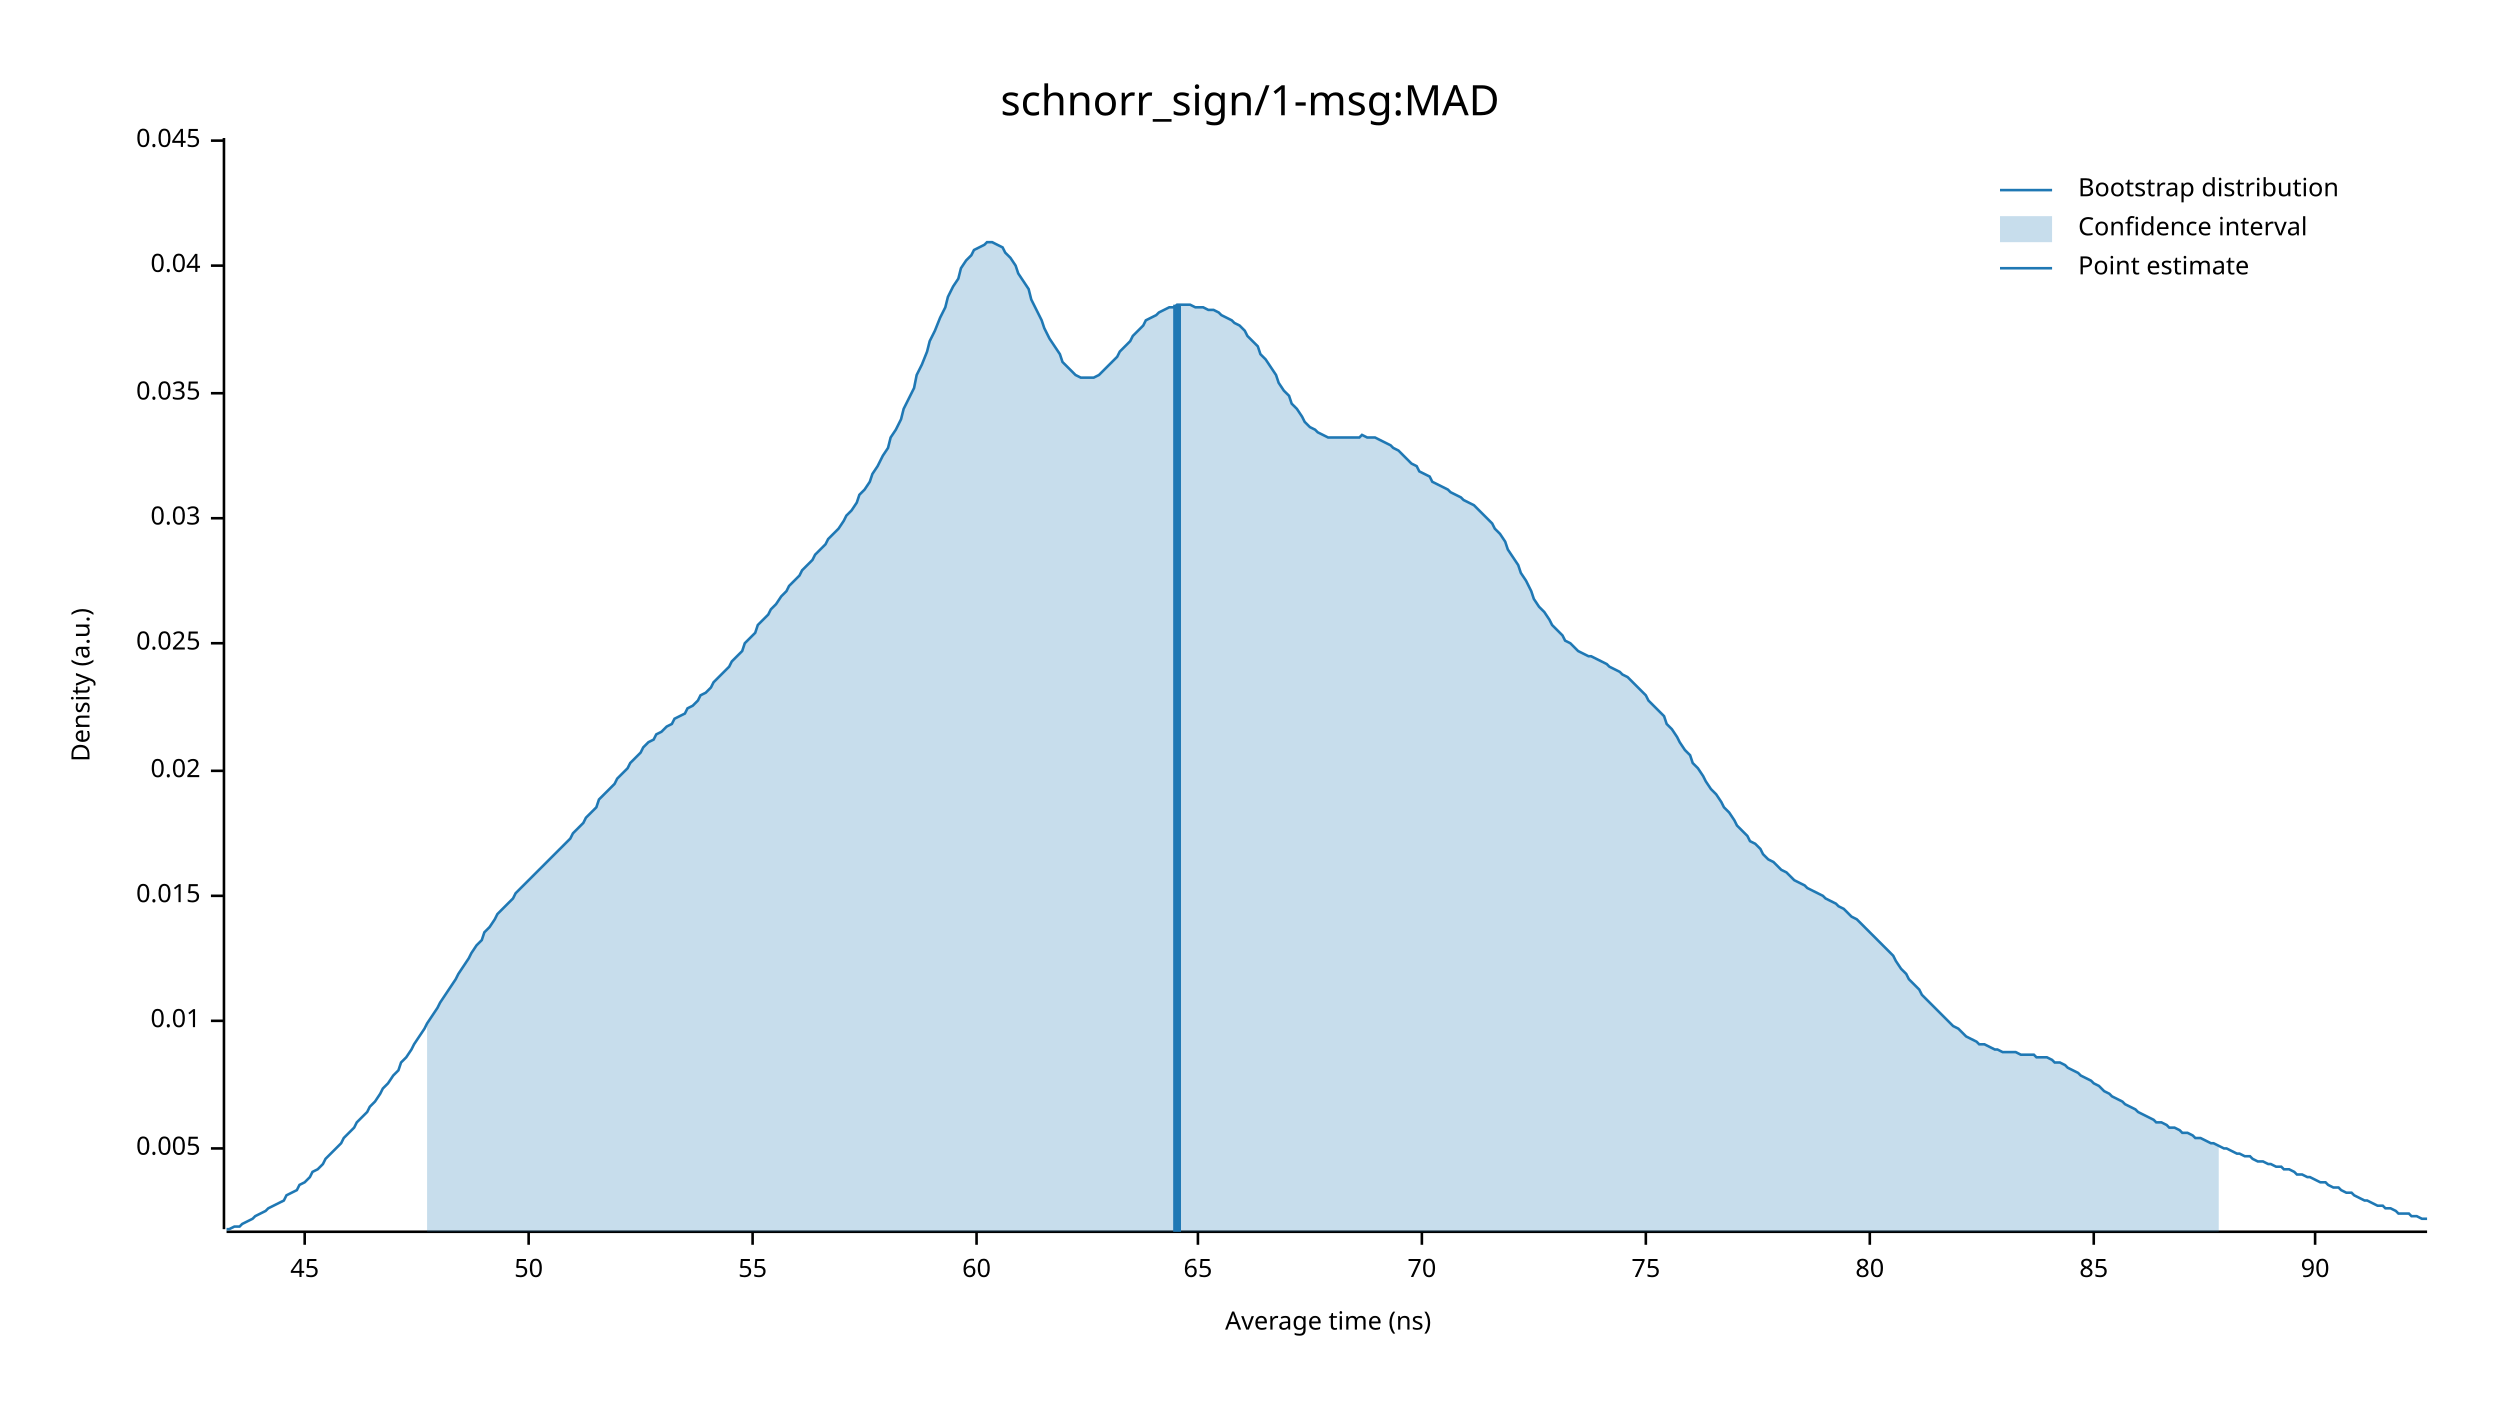
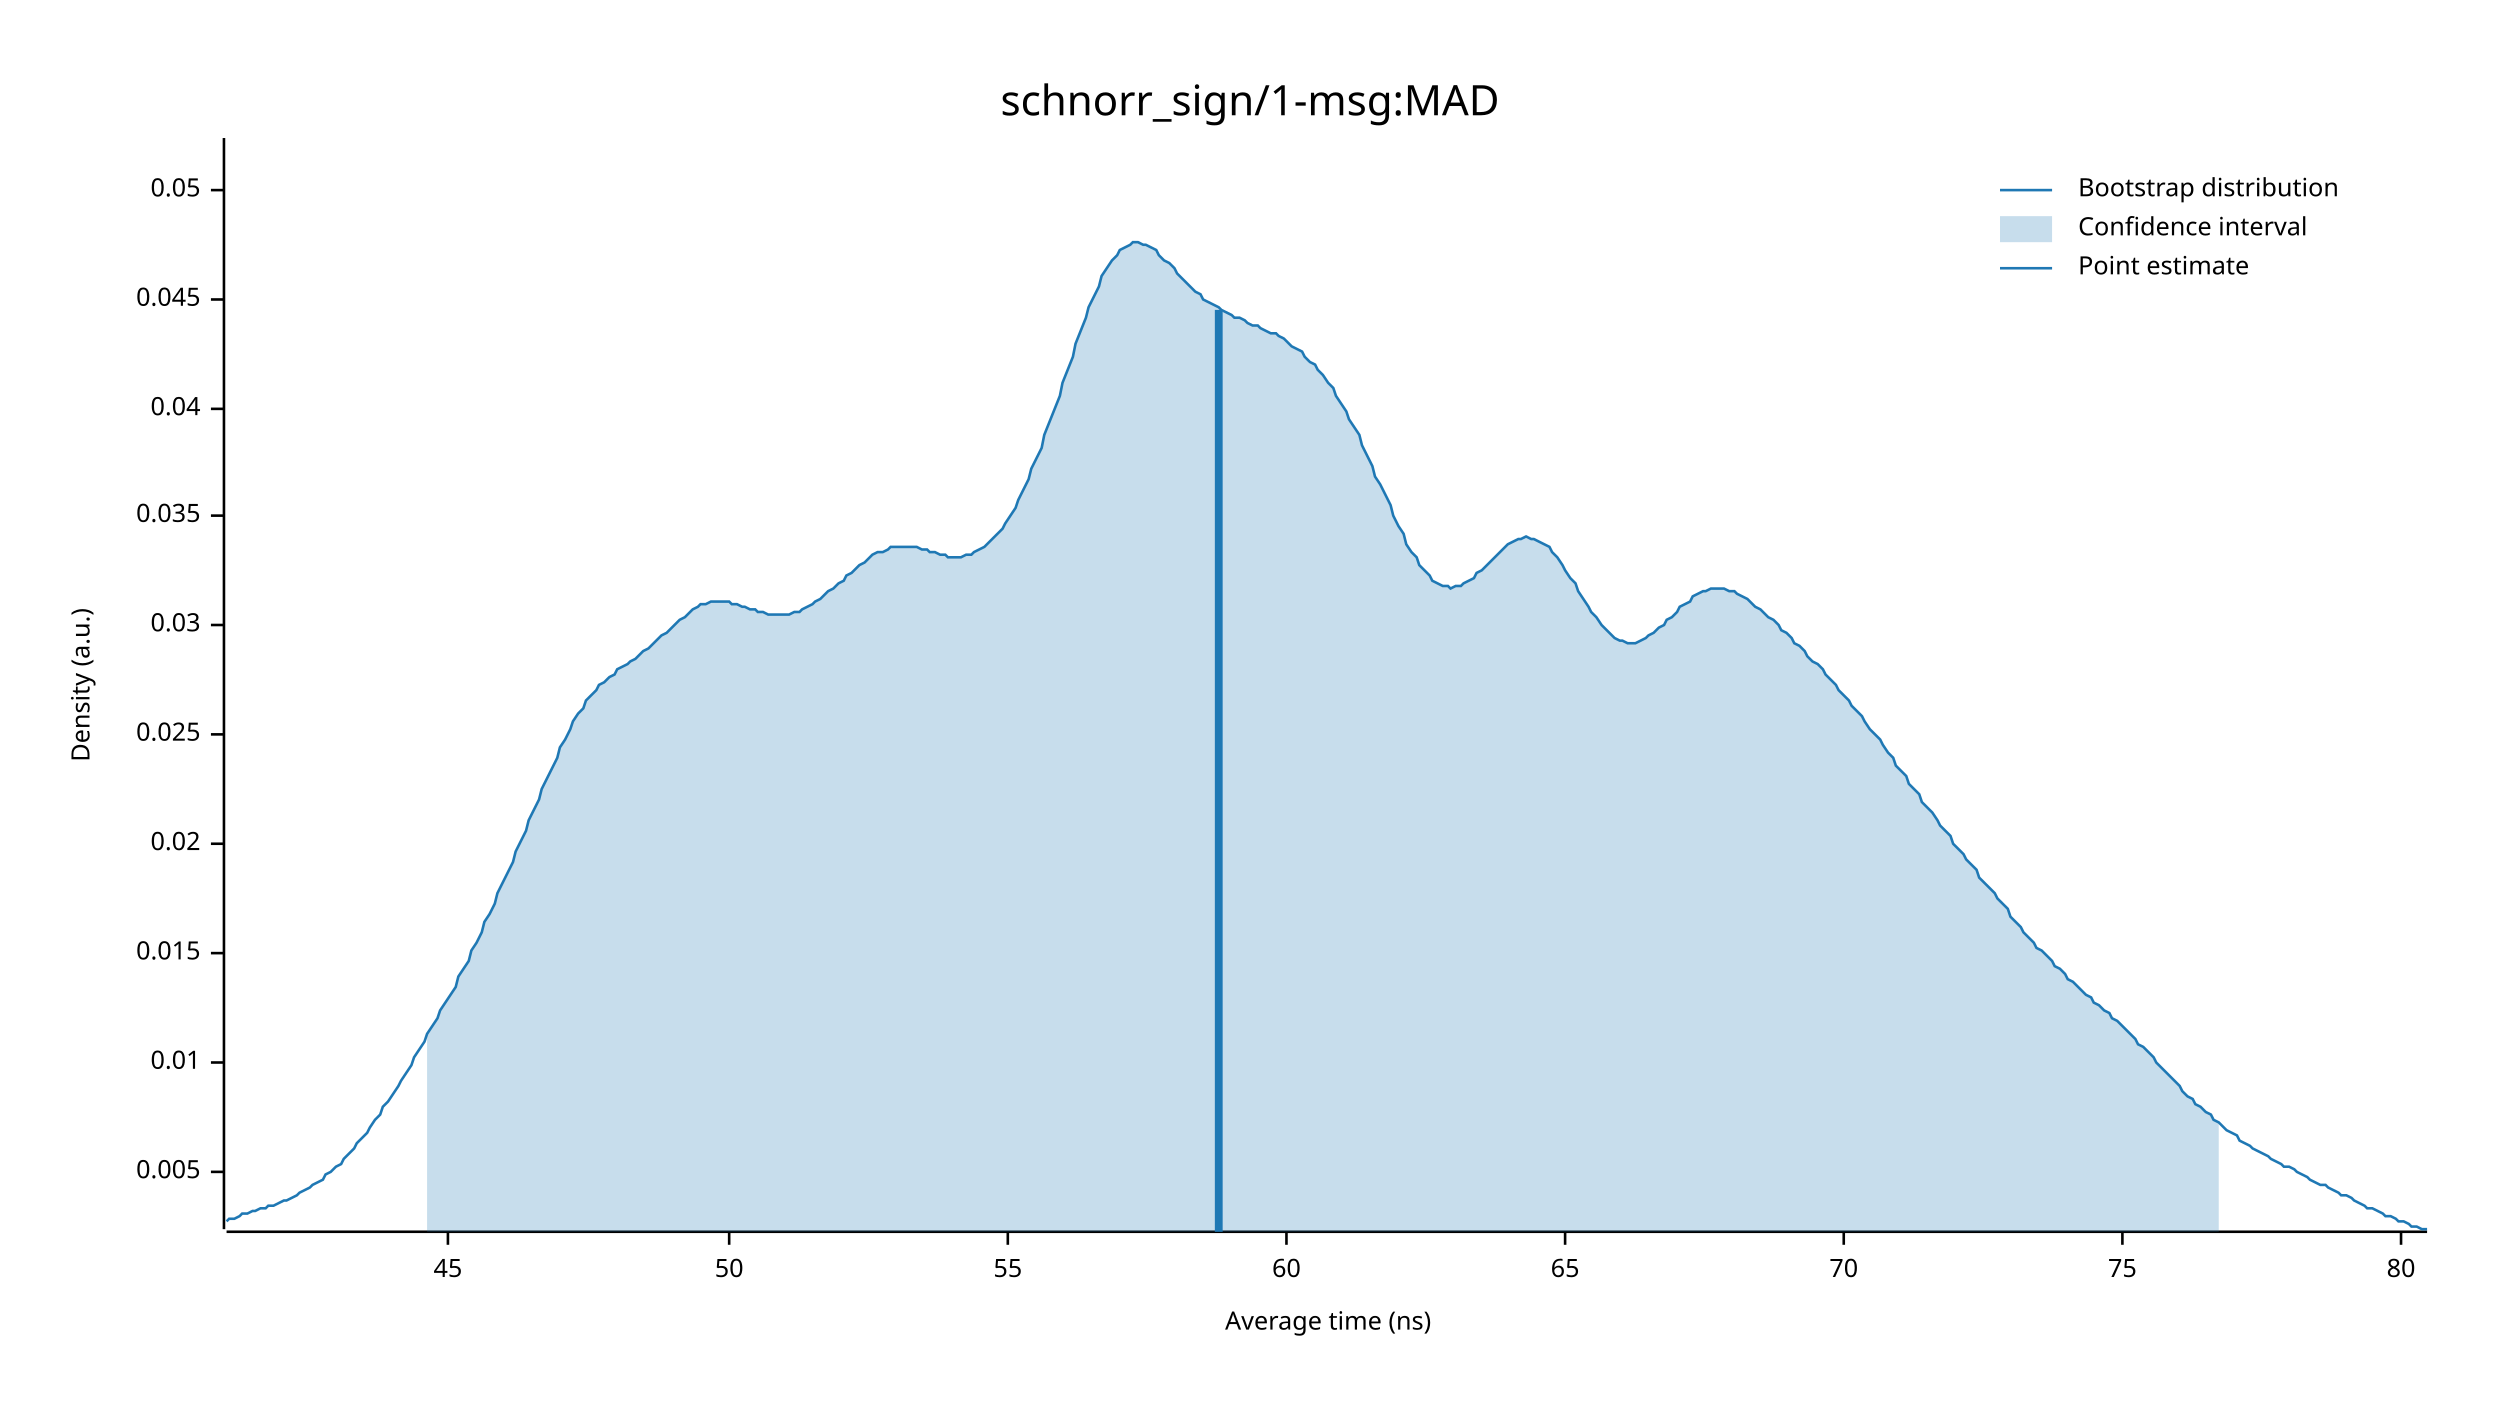
<svg xmlns="http://www.w3.org/2000/svg" width="960" height="540" viewBox="0 0 960 540">
  <text x="480" y="32" dy="0.76em" text-anchor="middle" font-family="sans-serif" font-size="16.129" opacity="1" fill="#000000">
schnorr_sign/1-msg:MAD
</text>
  <text x="27" y="263" dy="0.76em" text-anchor="middle" font-family="sans-serif" font-size="9.677" opacity="1" fill="#000000" transform="rotate(270, 27, 263)">
Density (a.u.)
</text>
  <text x="510" y="513" dy="-0.5ex" text-anchor="middle" font-family="sans-serif" font-size="9.677" opacity="1" fill="#000000">
Average time (ns)
</text>
  <polyline fill="none" opacity="1" stroke="#000000" stroke-width="1" points="86,53 86,472 " />
-   <text x="77" y="441" dy="0.5ex" text-anchor="end" font-family="sans-serif" font-size="9.677" opacity="1" fill="#000000">
+   <text x="77" y="450" dy="0.5ex" text-anchor="end" font-family="sans-serif" font-size="9.677" opacity="1" fill="#000000">
0.005
</text>
-   <polyline fill="none" opacity="1" stroke="#000000" stroke-width="1" points="81,441 86,441 " />
-   <text x="77" y="392" dy="0.5ex" text-anchor="end" font-family="sans-serif" font-size="9.677" opacity="1" fill="#000000">
+   <polyline fill="none" opacity="1" stroke="#000000" stroke-width="1" points="81,450 86,450 " />
+   <text x="77" y="408" dy="0.5ex" text-anchor="end" font-family="sans-serif" font-size="9.677" opacity="1" fill="#000000">
0.01
</text>
-   <polyline fill="none" opacity="1" stroke="#000000" stroke-width="1" points="81,392 86,392 " />
-   <text x="77" y="344" dy="0.5ex" text-anchor="end" font-family="sans-serif" font-size="9.677" opacity="1" fill="#000000">
+   <polyline fill="none" opacity="1" stroke="#000000" stroke-width="1" points="81,408 86,408 " />
+   <text x="77" y="366" dy="0.5ex" text-anchor="end" font-family="sans-serif" font-size="9.677" opacity="1" fill="#000000">
0.015
</text>
-   <polyline fill="none" opacity="1" stroke="#000000" stroke-width="1" points="81,344 86,344 " />
-   <text x="77" y="296" dy="0.5ex" text-anchor="end" font-family="sans-serif" font-size="9.677" opacity="1" fill="#000000">
+   <polyline fill="none" opacity="1" stroke="#000000" stroke-width="1" points="81,366 86,366 " />
+   <text x="77" y="324" dy="0.5ex" text-anchor="end" font-family="sans-serif" font-size="9.677" opacity="1" fill="#000000">
0.02
</text>
-   <polyline fill="none" opacity="1" stroke="#000000" stroke-width="1" points="81,296 86,296 " />
-   <text x="77" y="247" dy="0.5ex" text-anchor="end" font-family="sans-serif" font-size="9.677" opacity="1" fill="#000000">
+   <polyline fill="none" opacity="1" stroke="#000000" stroke-width="1" points="81,324 86,324 " />
+   <text x="77" y="282" dy="0.5ex" text-anchor="end" font-family="sans-serif" font-size="9.677" opacity="1" fill="#000000">
0.025
</text>
-   <polyline fill="none" opacity="1" stroke="#000000" stroke-width="1" points="81,247 86,247 " />
-   <text x="77" y="199" dy="0.5ex" text-anchor="end" font-family="sans-serif" font-size="9.677" opacity="1" fill="#000000">
+   <polyline fill="none" opacity="1" stroke="#000000" stroke-width="1" points="81,282 86,282 " />
+   <text x="77" y="240" dy="0.5ex" text-anchor="end" font-family="sans-serif" font-size="9.677" opacity="1" fill="#000000">
0.03
</text>
-   <polyline fill="none" opacity="1" stroke="#000000" stroke-width="1" points="81,199 86,199 " />
-   <text x="77" y="151" dy="0.5ex" text-anchor="end" font-family="sans-serif" font-size="9.677" opacity="1" fill="#000000">
+   <polyline fill="none" opacity="1" stroke="#000000" stroke-width="1" points="81,240 86,240 " />
+   <text x="77" y="198" dy="0.5ex" text-anchor="end" font-family="sans-serif" font-size="9.677" opacity="1" fill="#000000">
0.035
</text>
-   <polyline fill="none" opacity="1" stroke="#000000" stroke-width="1" points="81,151 86,151 " />
-   <text x="77" y="102" dy="0.5ex" text-anchor="end" font-family="sans-serif" font-size="9.677" opacity="1" fill="#000000">
+   <polyline fill="none" opacity="1" stroke="#000000" stroke-width="1" points="81,198 86,198 " />
+   <text x="77" y="157" dy="0.5ex" text-anchor="end" font-family="sans-serif" font-size="9.677" opacity="1" fill="#000000">
0.04
</text>
-   <polyline fill="none" opacity="1" stroke="#000000" stroke-width="1" points="81,102 86,102 " />
-   <text x="77" y="54" dy="0.5ex" text-anchor="end" font-family="sans-serif" font-size="9.677" opacity="1" fill="#000000">
+   <polyline fill="none" opacity="1" stroke="#000000" stroke-width="1" points="81,157 86,157 " />
+   <text x="77" y="115" dy="0.5ex" text-anchor="end" font-family="sans-serif" font-size="9.677" opacity="1" fill="#000000">
0.045
</text>
-   <polyline fill="none" opacity="1" stroke="#000000" stroke-width="1" points="81,54 86,54 " />
+   <polyline fill="none" opacity="1" stroke="#000000" stroke-width="1" points="81,115 86,115 " />
+   <text x="77" y="73" dy="0.5ex" text-anchor="end" font-family="sans-serif" font-size="9.677" opacity="1" fill="#000000">
+ 0.05
+ </text>
+   <polyline fill="none" opacity="1" stroke="#000000" stroke-width="1" points="81,73 86,73 " />
  <polyline fill="none" opacity="1" stroke="#000000" stroke-width="1" points="87,473 932,473 " />
-   <text x="117" y="483" dy="0.76em" text-anchor="middle" font-family="sans-serif" font-size="9.677" opacity="1" fill="#000000">
+   <text x="172" y="483" dy="0.76em" text-anchor="middle" font-family="sans-serif" font-size="9.677" opacity="1" fill="#000000">
45
</text>
-   <polyline fill="none" opacity="1" stroke="#000000" stroke-width="1" points="117,473 117,478 " />
-   <text x="203" y="483" dy="0.76em" text-anchor="middle" font-family="sans-serif" font-size="9.677" opacity="1" fill="#000000">
+   <polyline fill="none" opacity="1" stroke="#000000" stroke-width="1" points="172,473 172,478 " />
+   <text x="280" y="483" dy="0.76em" text-anchor="middle" font-family="sans-serif" font-size="9.677" opacity="1" fill="#000000">
50
</text>
-   <polyline fill="none" opacity="1" stroke="#000000" stroke-width="1" points="203,473 203,478 " />
-   <text x="289" y="483" dy="0.76em" text-anchor="middle" font-family="sans-serif" font-size="9.677" opacity="1" fill="#000000">
+   <polyline fill="none" opacity="1" stroke="#000000" stroke-width="1" points="280,473 280,478 " />
+   <text x="387" y="483" dy="0.76em" text-anchor="middle" font-family="sans-serif" font-size="9.677" opacity="1" fill="#000000">
55
</text>
-   <polyline fill="none" opacity="1" stroke="#000000" stroke-width="1" points="289,473 289,478 " />
-   <text x="375" y="483" dy="0.76em" text-anchor="middle" font-family="sans-serif" font-size="9.677" opacity="1" fill="#000000">
+   <polyline fill="none" opacity="1" stroke="#000000" stroke-width="1" points="387,473 387,478 " />
+   <text x="494" y="483" dy="0.76em" text-anchor="middle" font-family="sans-serif" font-size="9.677" opacity="1" fill="#000000">
60
</text>
-   <polyline fill="none" opacity="1" stroke="#000000" stroke-width="1" points="375,473 375,478 " />
-   <text x="460" y="483" dy="0.76em" text-anchor="middle" font-family="sans-serif" font-size="9.677" opacity="1" fill="#000000">
+   <polyline fill="none" opacity="1" stroke="#000000" stroke-width="1" points="494,473 494,478 " />
+   <text x="601" y="483" dy="0.76em" text-anchor="middle" font-family="sans-serif" font-size="9.677" opacity="1" fill="#000000">
65
</text>
-   <polyline fill="none" opacity="1" stroke="#000000" stroke-width="1" points="460,473 460,478 " />
-   <text x="546" y="483" dy="0.76em" text-anchor="middle" font-family="sans-serif" font-size="9.677" opacity="1" fill="#000000">
+   <polyline fill="none" opacity="1" stroke="#000000" stroke-width="1" points="601,473 601,478 " />
+   <text x="708" y="483" dy="0.76em" text-anchor="middle" font-family="sans-serif" font-size="9.677" opacity="1" fill="#000000">
70
</text>
-   <polyline fill="none" opacity="1" stroke="#000000" stroke-width="1" points="546,473 546,478 " />
-   <text x="632" y="483" dy="0.76em" text-anchor="middle" font-family="sans-serif" font-size="9.677" opacity="1" fill="#000000">
+   <polyline fill="none" opacity="1" stroke="#000000" stroke-width="1" points="708,473 708,478 " />
+   <text x="815" y="483" dy="0.76em" text-anchor="middle" font-family="sans-serif" font-size="9.677" opacity="1" fill="#000000">
75
</text>
-   <polyline fill="none" opacity="1" stroke="#000000" stroke-width="1" points="632,473 632,478 " />
-   <text x="718" y="483" dy="0.76em" text-anchor="middle" font-family="sans-serif" font-size="9.677" opacity="1" fill="#000000">
+   <polyline fill="none" opacity="1" stroke="#000000" stroke-width="1" points="815,473 815,478 " />
+   <text x="922" y="483" dy="0.76em" text-anchor="middle" font-family="sans-serif" font-size="9.677" opacity="1" fill="#000000">
80
</text>
-   <polyline fill="none" opacity="1" stroke="#000000" stroke-width="1" points="718,473 718,478 " />
-   <text x="804" y="483" dy="0.76em" text-anchor="middle" font-family="sans-serif" font-size="9.677" opacity="1" fill="#000000">
- 85
- </text>
-   <polyline fill="none" opacity="1" stroke="#000000" stroke-width="1" points="804,473 804,478 " />
-   <text x="889" y="483" dy="0.76em" text-anchor="middle" font-family="sans-serif" font-size="9.677" opacity="1" fill="#000000">
- 90
- </text>
-   <polyline fill="none" opacity="1" stroke="#000000" stroke-width="1" points="889,473 889,478 " />
-   <polyline fill="none" opacity="1" stroke="#1F78B4" stroke-width="1" points="87,472 88,472 90,471 92,471 93,470 95,469 97,468 98,467 100,466 102,465 103,464 105,463 107,462 109,461 110,459 112,458 114,457 115,455 117,454 119,452 120,450 122,449 124,447 125,445 127,443 129,441 131,439 132,437 134,435 136,433 137,431 139,429 141,427 142,425 144,423 146,420 147,418 149,416 151,413 153,411 154,408 156,406 158,403 159,401 161,398 163,395 164,393 166,390 168,387 169,385 171,382 173,379 175,376 176,374 178,371 180,368 181,366 183,363 185,361 186,358 188,356 190,353 191,351 193,349 195,347 197,345 198,343 200,341 202,339 203,338 205,336 207,334 208,333 210,331 212,329 214,327 215,326 217,324 219,322 220,320 222,318 224,316 225,314 227,312 229,310 230,307 232,305 234,303 236,301 237,299 239,297 241,295 242,293 244,291 246,289 247,287 249,285 251,284 252,282 254,281 256,279 258,278 259,276 261,275 263,274 264,272 266,271 268,269 269,267 271,266 273,264 274,262 276,260 278,258 280,256 281,254 283,252 285,250 286,247 288,245 290,243 291,240 293,238 295,236 296,234 298,232 300,229 302,227 303,225 305,223 307,221 308,219 310,217 312,215 313,213 315,211 317,209 318,207 320,205 322,203 324,200 325,198 327,196 329,193 330,190 332,188 334,185 335,182 337,179 339,175 341,172 342,168 344,165 346,161 347,157 349,153 351,149 352,144 354,140 356,135 357,131 359,127 361,122 363,118 364,114 366,110 368,107 369,103 371,100 373,98 374,96 376,95 378,94 379,93 381,93 383,94 385,95 386,97 388,99 390,102 391,105 393,108 395,111 396,115 398,119 400,123 401,126 403,130 405,133 407,136 408,139 410,141 412,143 413,144 415,145 417,145 418,145 420,145 422,144 423,143 425,141 427,139 429,137 430,135 432,133 434,131 435,129 437,127 439,125 440,123 442,122 444,121 445,120 447,119 449,118 451,118 452,117 454,117 456,117 457,117 459,118 461,118 462,118 464,119 466,119 468,120 469,121 471,122 473,123 474,124 476,125 478,127 479,129 481,131 483,133 484,136 486,138 488,141 490,144 491,147 493,150 495,152 496,155 498,157 500,160 501,162 503,164 505,165 506,166 508,167 510,168 512,168 513,168 515,168 517,168 518,168 520,168 522,168 523,167 525,168 527,168 528,168 530,169 532,170 534,171 535,172 537,173 539,175 540,176 542,178 544,179 545,181 547,182 549,183 550,185 552,186 554,187 556,188 557,189 559,190 561,191 562,192 564,193 566,194 567,195 569,197 571,199 573,201 574,203 576,205 578,208 579,211 581,214 583,217 584,220 586,223 588,227 589,230 591,233 593,235 595,238 596,240 598,242 600,244 601,246 603,247 605,249 606,250 608,251 610,252 611,252 613,253 615,254 617,255 618,256 620,257 622,258 623,259 625,260 627,262 628,263 630,265 632,267 633,269 635,271 637,273 639,275 640,278 642,280 644,283 645,285 647,288 649,290 650,293 652,295 654,298 655,300 657,303 659,305 661,308 662,310 664,312 666,315 667,317 669,319 671,321 672,323 674,324 676,326 677,328 679,330 681,331 683,333 684,334 686,335 688,337 689,338 691,339 693,340 694,341 696,342 698,343 700,344 701,345 703,346 705,347 706,348 708,349 710,351 711,352 713,353 715,355 716,356 718,358 720,360 722,362 723,363 725,365 727,367 728,369 730,372 732,374 733,376 735,378 737,380 738,382 740,384 742,386 744,388 745,389 747,391 749,393 750,394 752,395 754,397 755,398 757,399 759,400 760,401 762,401 764,402 766,403 767,403 769,404 771,404 772,404 774,404 776,405 777,405 779,405 781,405 782,406 784,406 786,406 788,407 789,408 791,408 793,409 794,410 796,411 798,412 799,413 801,414 803,415 804,416 806,417 808,419 810,420 811,421 813,422 815,423 816,424 818,425 820,426 821,427 823,428 825,429 827,430 828,431 830,431 832,432 833,433 835,433 837,434 838,435 840,435 842,436 843,437 845,437 847,438 849,439 850,439 852,440 854,441 855,441 857,442 859,443 860,443 862,444 864,444 865,445 867,446 869,446 871,447 872,447 874,448 876,448 877,449 879,449 881,450 882,451 884,451 886,452 887,452 889,453 891,454 893,454 894,455 896,456 898,456 899,457 901,458 903,458 904,459 906,460 908,461 909,461 911,462 913,463 915,463 916,464 918,464 920,465 921,466 923,466 925,466 926,467 928,467 930,468 932,468 " />
-   <polygon opacity="0.25" fill="#1F78B4" points="164,393 166,390 168,387 169,385 171,382 173,379 175,376 176,374 178,371 180,368 181,366 183,363 185,361 186,358 188,356 190,353 191,351 193,349 195,347 197,345 198,343 200,341 202,339 203,338 205,336 207,334 208,333 210,331 212,329 214,327 215,326 217,324 219,322 220,320 222,318 224,316 225,314 227,312 229,310 230,307 232,305 234,303 236,301 237,299 239,297 241,295 242,293 244,291 246,289 247,287 249,285 251,284 252,282 254,281 256,279 258,278 259,276 261,275 263,274 264,272 266,271 268,269 269,267 271,266 273,264 274,262 276,260 278,258 280,256 281,254 283,252 285,250 286,247 288,245 290,243 291,240 293,238 295,236 296,234 298,232 300,229 302,227 303,225 305,223 307,221 308,219 310,217 312,215 313,213 315,211 317,209 318,207 320,205 322,203 324,200 325,198 327,196 329,193 330,190 332,188 334,185 335,182 337,179 339,175 341,172 342,168 344,165 346,161 347,157 349,153 351,149 352,144 354,140 356,135 357,131 359,127 361,122 363,118 364,114 366,110 368,107 369,103 371,100 373,98 374,96 376,95 378,94 379,93 381,93 383,94 385,95 386,97 388,99 390,102 391,105 393,108 395,111 396,115 398,119 400,123 401,126 403,130 405,133 407,136 408,139 410,141 412,143 413,144 415,145 417,145 418,145 420,145 422,144 423,143 425,141 427,139 429,137 430,135 432,133 434,131 435,129 437,127 439,125 440,123 442,122 444,121 445,120 447,119 449,118 451,118 452,117 454,117 456,117 457,117 459,118 461,118 462,118 464,119 466,119 468,120 469,121 471,122 473,123 474,124 476,125 478,127 479,129 481,131 483,133 484,136 486,138 488,141 490,144 491,147 493,150 495,152 496,155 498,157 500,160 501,162 503,164 505,165 506,166 508,167 510,168 512,168 513,168 515,168 517,168 518,168 520,168 522,168 523,167 525,168 527,168 528,168 530,169 532,170 534,171 535,172 537,173 539,175 540,176 542,178 544,179 545,181 547,182 549,183 550,185 552,186 554,187 556,188 557,189 559,190 561,191 562,192 564,193 566,194 567,195 569,197 571,199 573,201 574,203 576,205 578,208 579,211 581,214 583,217 584,220 586,223 588,227 589,230 591,233 593,235 595,238 596,240 598,242 600,244 601,246 603,247 605,249 606,250 608,251 610,252 611,252 613,253 615,254 617,255 618,256 620,257 622,258 623,259 625,260 627,262 628,263 630,265 632,267 633,269 635,271 637,273 639,275 640,278 642,280 644,283 645,285 647,288 649,290 650,293 652,295 654,298 655,300 657,303 659,305 661,308 662,310 664,312 666,315 667,317 669,319 671,321 672,323 674,324 676,326 677,328 679,330 681,331 683,333 684,334 686,335 688,337 689,338 691,339 693,340 694,341 696,342 698,343 700,344 701,345 703,346 705,347 706,348 708,349 710,351 711,352 713,353 715,355 716,356 718,358 720,360 722,362 723,363 725,365 727,367 728,369 730,372 732,374 733,376 735,378 737,380 738,382 740,384 742,386 744,388 745,389 747,391 749,393 750,394 752,395 754,397 755,398 757,399 759,400 760,401 762,401 764,402 766,403 767,403 769,404 771,404 772,404 774,404 776,405 777,405 779,405 781,405 782,406 784,406 786,406 788,407 789,408 791,408 793,409 794,410 796,411 798,412 799,413 801,414 803,415 804,416 806,417 808,419 810,420 811,421 813,422 815,423 816,424 818,425 820,426 821,427 823,428 825,429 827,430 828,431 830,431 832,432 833,433 835,433 837,434 838,435 840,435 842,436 843,437 845,437 847,438 849,439 850,439 852,440 852,473 164,473 " />
-   <polyline fill="none" opacity="1" stroke="#1F78B4" stroke-width="3" points="452,473 452,117 " />
+   <polyline fill="none" opacity="1" stroke="#000000" stroke-width="1" points="922,473 922,478 " />
+   <polyline fill="none" opacity="1" stroke="#1F78B4" stroke-width="1" points="87,469 88,468 90,468 92,467 93,466 95,466 97,465 98,465 100,464 102,464 103,463 105,463 107,462 109,461 110,461 112,460 114,459 115,458 117,457 119,456 120,455 122,454 124,453 125,451 127,450 129,448 131,447 132,445 134,443 136,441 137,439 139,437 141,435 142,433 144,430 146,428 147,425 149,423 151,420 153,417 154,415 156,412 158,409 159,406 161,403 163,400 164,397 166,394 168,391 169,388 171,385 173,382 175,379 176,375 178,372 180,369 181,365 183,362 185,358 186,354 188,351 190,347 191,343 193,339 195,335 197,331 198,327 200,323 202,319 203,315 205,311 207,307 208,303 210,299 212,295 214,291 215,287 217,284 219,280 220,277 222,274 224,272 225,269 227,267 229,265 230,263 232,262 234,260 236,259 237,257 239,256 241,255 242,254 244,253 246,251 247,250 249,249 251,247 252,246 254,244 256,243 258,241 259,240 261,238 263,237 264,236 266,234 268,233 269,232 271,232 273,231 274,231 276,231 278,231 280,231 281,232 283,232 285,233 286,233 288,234 290,234 291,235 293,235 295,236 296,236 298,236 300,236 302,236 303,236 305,235 307,235 308,234 310,233 312,232 313,231 315,230 317,228 318,227 320,226 322,224 324,223 325,221 327,220 329,218 330,217 332,216 334,214 335,213 337,212 339,212 341,211 342,210 344,210 346,210 347,210 349,210 351,210 352,210 354,211 356,211 357,212 359,212 361,213 363,213 364,214 366,214 368,214 369,214 371,213 373,213 374,212 376,211 378,210 379,209 381,207 383,205 385,203 386,201 388,198 390,195 391,192 393,188 395,184 396,180 398,176 400,172 401,167 403,162 405,157 407,152 408,147 410,142 412,137 413,132 415,127 417,122 418,118 420,114 422,110 423,106 425,103 427,100 429,98 430,96 432,95 434,94 435,93 437,93 439,94 440,94 442,95 444,96 445,98 447,100 449,101 451,103 452,105 454,107 456,109 457,110 459,112 461,113 462,115 464,116 466,117 468,118 469,119 471,120 473,121 474,122 476,122 478,123 479,124 481,125 483,125 484,126 486,127 488,128 490,128 491,129 493,130 495,132 496,133 498,134 500,135 501,137 503,139 505,140 506,142 508,144 510,147 512,149 513,152 515,155 517,158 518,161 520,164 522,167 523,171 525,175 527,179 528,183 530,186 532,190 534,194 535,198 537,202 539,205 540,209 542,212 544,214 545,217 547,219 549,221 550,223 552,224 554,225 556,225 557,226 559,225 561,225 562,224 564,223 566,222 567,220 569,219 571,217 573,215 574,214 576,212 578,210 579,209 581,208 583,207 584,207 586,206 588,207 589,207 591,208 593,209 595,210 596,212 598,214 600,217 601,219 603,222 605,224 606,227 608,230 610,233 611,235 613,237 615,240 617,242 618,243 620,245 622,246 623,246 625,247 627,247 628,247 630,246 632,245 633,244 635,243 637,241 639,240 640,238 642,237 644,235 645,233 647,232 649,231 650,229 652,228 654,227 655,227 657,226 659,226 661,226 662,226 664,227 666,227 667,228 669,229 671,230 672,231 674,233 676,234 677,235 679,237 681,238 683,240 684,242 686,243 688,245 689,247 691,248 693,250 694,252 696,254 698,255 700,257 701,259 703,261 705,263 706,265 708,267 710,269 711,271 713,273 715,275 716,277 718,280 720,282 722,284 723,286 725,289 727,291 728,294 730,296 732,298 733,301 735,303 737,305 738,308 740,310 742,312 744,315 745,317 747,319 749,321 750,324 752,326 754,328 755,330 757,332 759,334 760,337 762,339 764,341 766,343 767,345 769,347 771,349 772,352 774,354 776,356 777,358 779,360 781,362 782,364 784,365 786,367 788,369 789,371 791,372 793,374 794,376 796,377 798,379 799,380 801,382 803,383 804,385 806,386 808,388 810,389 811,391 813,392 815,394 816,395 818,397 820,399 821,401 823,402 825,404 827,406 828,408 830,410 832,412 833,413 835,415 837,417 838,419 840,421 842,422 843,424 845,425 847,427 849,428 850,430 852,431 854,433 855,434 857,435 859,436 860,438 862,439 864,440 865,441 867,442 869,443 871,444 872,445 874,446 876,447 877,448 879,448 881,449 882,450 884,451 886,452 887,453 889,454 891,455 893,455 894,456 896,457 898,458 899,459 901,459 903,460 904,461 906,462 908,463 909,464 911,464 913,465 915,466 916,467 918,467 920,468 921,469 923,469 925,470 926,471 928,471 930,472 932,472 " />
+   <polygon opacity="0.25" fill="#1F78B4" points="164,397 166,394 168,391 169,388 171,385 173,382 175,379 176,375 178,372 180,369 181,365 183,362 185,358 186,354 188,351 190,347 191,343 193,339 195,335 197,331 198,327 200,323 202,319 203,315 205,311 207,307 208,303 210,299 212,295 214,291 215,287 217,284 219,280 220,277 222,274 224,272 225,269 227,267 229,265 230,263 232,262 234,260 236,259 237,257 239,256 241,255 242,254 244,253 246,251 247,250 249,249 251,247 252,246 254,244 256,243 258,241 259,240 261,238 263,237 264,236 266,234 268,233 269,232 271,232 273,231 274,231 276,231 278,231 280,231 281,232 283,232 285,233 286,233 288,234 290,234 291,235 293,235 295,236 296,236 298,236 300,236 302,236 303,236 305,235 307,235 308,234 310,233 312,232 313,231 315,230 317,228 318,227 320,226 322,224 324,223 325,221 327,220 329,218 330,217 332,216 334,214 335,213 337,212 339,212 341,211 342,210 344,210 346,210 347,210 349,210 351,210 352,210 354,211 356,211 357,212 359,212 361,213 363,213 364,214 366,214 368,214 369,214 371,213 373,213 374,212 376,211 378,210 379,209 381,207 383,205 385,203 386,201 388,198 390,195 391,192 393,188 395,184 396,180 398,176 400,172 401,167 403,162 405,157 407,152 408,147 410,142 412,137 413,132 415,127 417,122 418,118 420,114 422,110 423,106 425,103 427,100 429,98 430,96 432,95 434,94 435,93 437,93 439,94 440,94 442,95 444,96 445,98 447,100 449,101 451,103 452,105 454,107 456,109 457,110 459,112 461,113 462,115 464,116 466,117 468,118 469,119 471,120 473,121 474,122 476,122 478,123 479,124 481,125 483,125 484,126 486,127 488,128 490,128 491,129 493,130 495,132 496,133 498,134 500,135 501,137 503,139 505,140 506,142 508,144 510,147 512,149 513,152 515,155 517,158 518,161 520,164 522,167 523,171 525,175 527,179 528,183 530,186 532,190 534,194 535,198 537,202 539,205 540,209 542,212 544,214 545,217 547,219 549,221 550,223 552,224 554,225 556,225 557,226 559,225 561,225 562,224 564,223 566,222 567,220 569,219 571,217 573,215 574,214 576,212 578,210 579,209 581,208 583,207 584,207 586,206 588,207 589,207 591,208 593,209 595,210 596,212 598,214 600,217 601,219 603,222 605,224 606,227 608,230 610,233 611,235 613,237 615,240 617,242 618,243 620,245 622,246 623,246 625,247 627,247 628,247 630,246 632,245 633,244 635,243 637,241 639,240 640,238 642,237 644,235 645,233 647,232 649,231 650,229 652,228 654,227 655,227 657,226 659,226 661,226 662,226 664,227 666,227 667,228 669,229 671,230 672,231 674,233 676,234 677,235 679,237 681,238 683,240 684,242 686,243 688,245 689,247 691,248 693,250 694,252 696,254 698,255 700,257 701,259 703,261 705,263 706,265 708,267 710,269 711,271 713,273 715,275 716,277 718,280 720,282 722,284 723,286 725,289 727,291 728,294 730,296 732,298 733,301 735,303 737,305 738,308 740,310 742,312 744,315 745,317 747,319 749,321 750,324 752,326 754,328 755,330 757,332 759,334 760,337 762,339 764,341 766,343 767,345 769,347 771,349 772,352 774,354 776,356 777,358 779,360 781,362 782,364 784,365 786,367 788,369 789,371 791,372 793,374 794,376 796,377 798,379 799,380 801,382 803,383 804,385 806,386 808,388 810,389 811,391 813,392 815,394 816,395 818,397 820,399 821,401 823,402 825,404 827,406 828,408 830,410 832,412 833,413 835,415 837,417 838,419 840,421 842,422 843,424 845,425 847,427 849,428 850,430 852,431 852,473 164,473 " />
+   <polyline fill="none" opacity="1" stroke="#1F78B4" stroke-width="3" points="468,473 468,119 " />
  <text x="798" y="68" dy="0.76em" text-anchor="start" font-family="sans-serif" font-size="9.677" opacity="1" fill="#000000">
Bootstrap distribution
</text>
  <text x="798" y="83" dy="0.76em" text-anchor="start" font-family="sans-serif" font-size="9.677" opacity="1" fill="#000000">
Confidence interval
</text>
  <text x="798" y="98" dy="0.76em" text-anchor="start" font-family="sans-serif" font-size="9.677" opacity="1" fill="#000000">
Point estimate
</text>
  <polyline fill="none" opacity="1" stroke="#1F78B4" stroke-width="1" points="768,73 788,73 " />
  <rect x="768" y="83" width="20" height="10" opacity="0.25" fill="#1F78B4" stroke="none" />
  <polyline fill="none" opacity="1" stroke="#1F78B4" stroke-width="1" points="768,103 788,103 " />
</svg>
